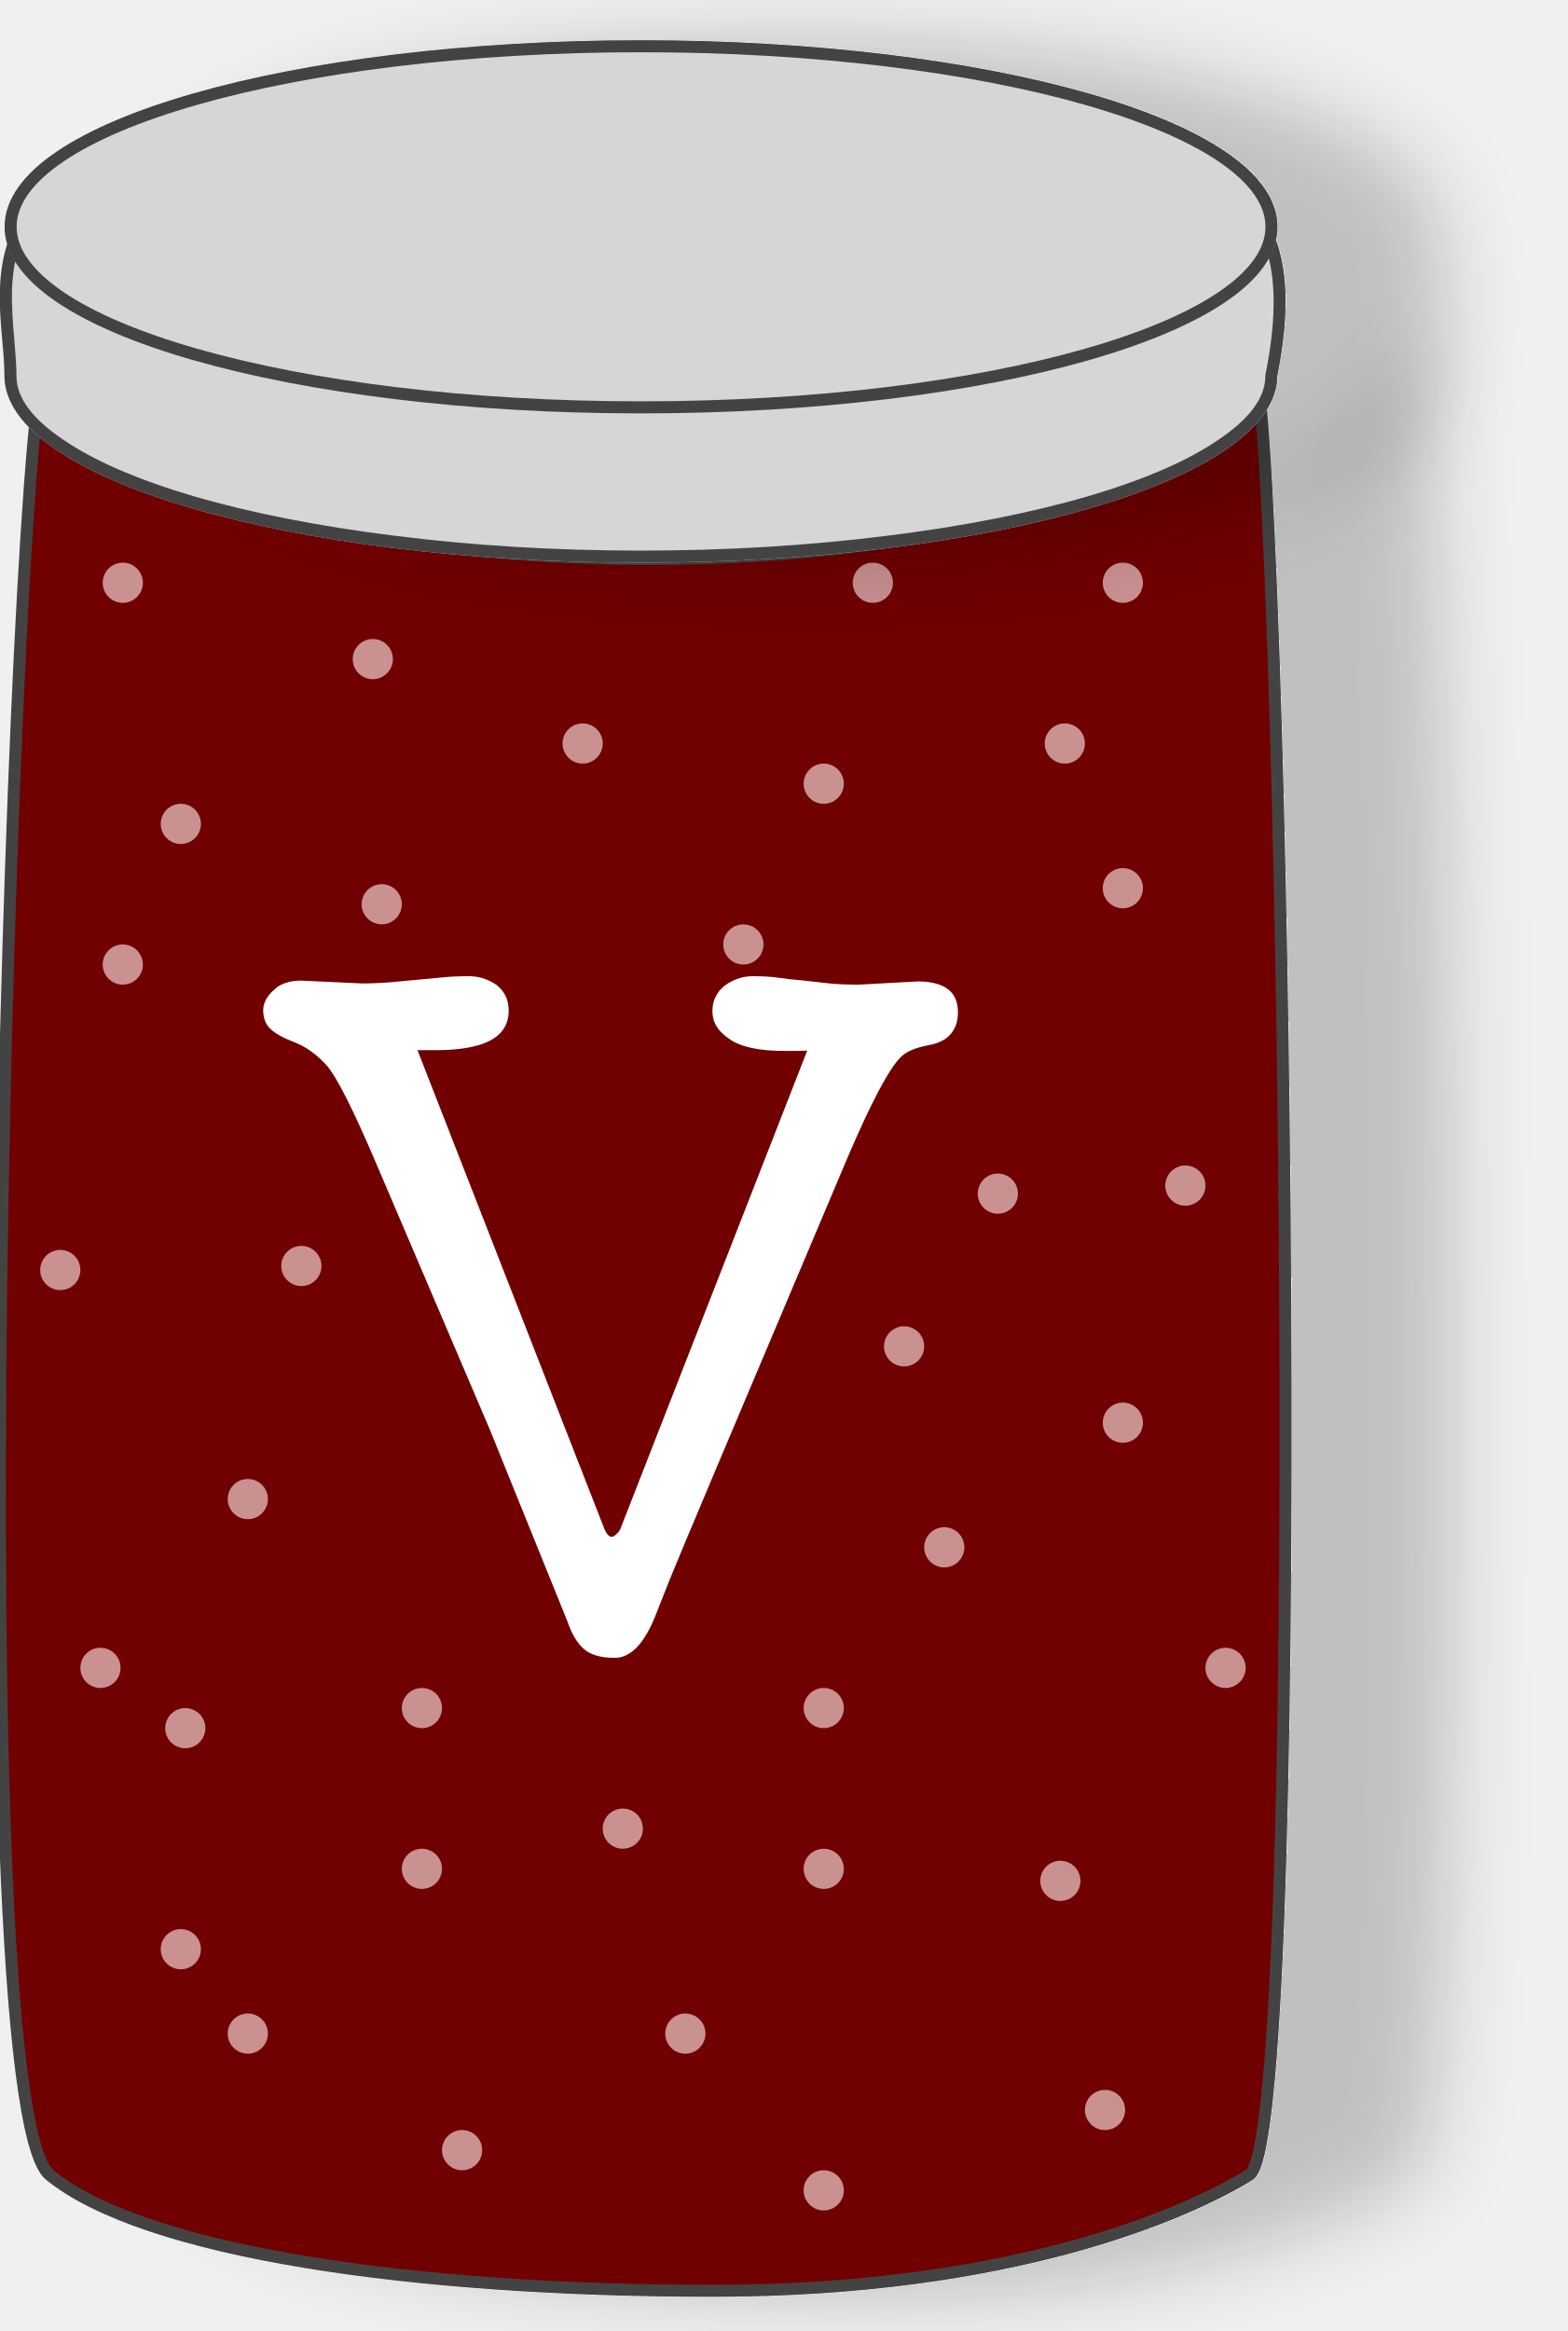
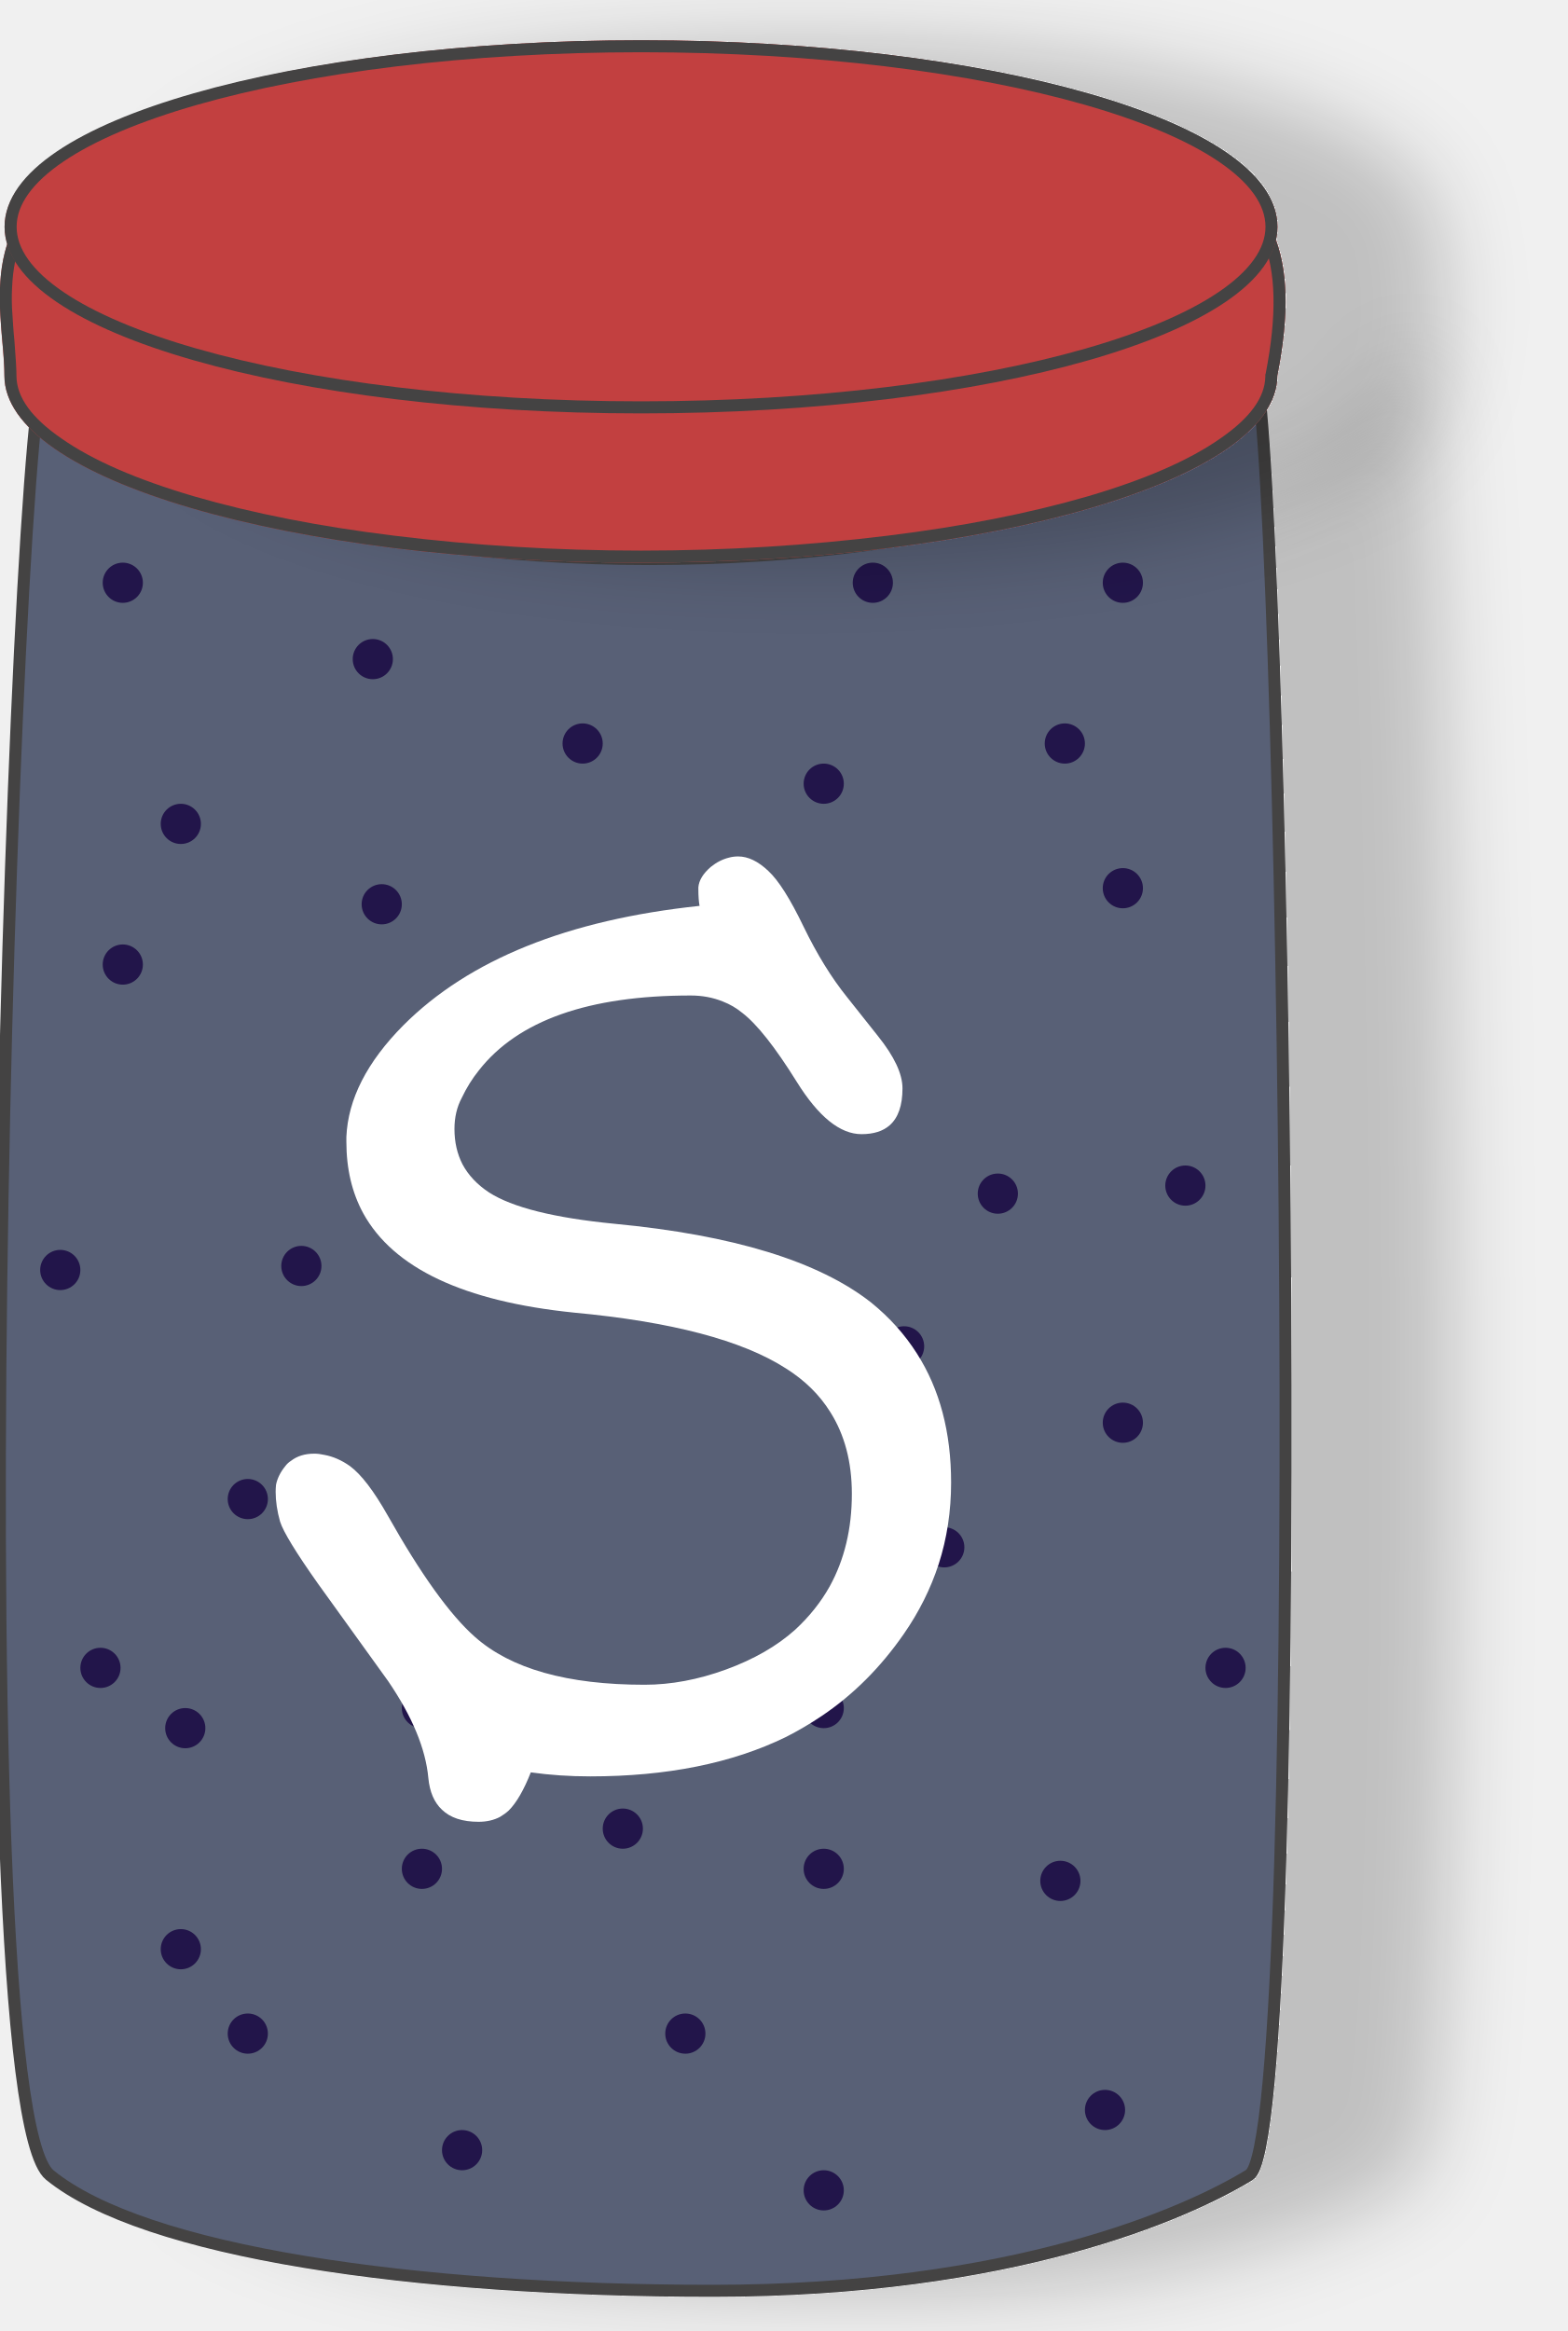
<svg xmlns="http://www.w3.org/2000/svg" width="39" height="58" viewBox="0 0 39 58" fill="none">
  <defs>
-     <filter id="filter_68_3_dd" x="-0.15" y="5.85" width="39.302" height="54.3" filterUnits="userSpaceOnUse" color-interpolation-filters="sRGB">
+     <filter id="filter_71_454_dd" x="-0.15" y="5.85" width="39.302" height="54.3" filterUnits="userSpaceOnUse" color-interpolation-filters="sRGB">
      <feFlood flood-opacity="0" result="BackgroundImageFix" />
      <feColorMatrix in="SourceAlpha" type="matrix" values="0 0 0 0 0 0 0 0 0 0 0 0 0 0 0 0 0 0 127 0" result="hardAlpha" />
      <feOffset dx="4" dy="0" />
      <feGaussianBlur stdDeviation="1" />
      <feComposite in2="hardAlpha" operator="out" k2="-1" k3="1" />
      <feColorMatrix type="matrix" values="0 0 0 0 0 0 0 0 0 0 0 0 0 0 0 0 0 0 0.2 0" />
      <feBlend mode="normal" in2="BackgroundImageFix" result="effect_dropShadow_1" />
      <feBlend mode="normal" in="SourceGraphic" in2="effect_dropShadow_1" result="shape" />
    </filter>
-     <filter id="filter_68_30_dd" x="0" y="-2" width="39" height="19" filterUnits="userSpaceOnUse" color-interpolation-filters="sRGB">
+     <filter id="filter_71_491_dd" x="0" y="-2" width="39" height="19" filterUnits="userSpaceOnUse" color-interpolation-filters="sRGB">
      <feFlood flood-opacity="0" result="BackgroundImageFix" />
      <feColorMatrix in="SourceAlpha" type="matrix" values="0 0 0 0 0 0 0 0 0 0 0 0 0 0 0 0 0 0 127 0" result="hardAlpha" />
      <feOffset dx="4" dy="0" />
      <feGaussianBlur stdDeviation="1" />
      <feComposite in2="hardAlpha" operator="out" k2="-1" k3="1" />
      <feColorMatrix type="matrix" values="0 0 0 0 0 0 0 0 0 0 0 0 0 0 0 0 0 0 0.2 0" />
      <feBlend mode="normal" in2="BackgroundImageFix" result="effect_dropShadow_1" />
      <feBlend mode="normal" in="SourceGraphic" in2="effect_dropShadow_1" result="shape" />
    </filter>
-     <clipPath id="clip68_1">
-       <rect id="банка1" width="39" height="58" fill="white" fill-opacity="0" />
+     <clipPath id="clip71_453">
+       <rect id="bankaSHigh" width="39" height="58" fill="white" fill-opacity="0" />
    </clipPath>
  </defs>
-   <rect id="банка1" width="39" height="58" fill="#FFFFFF" fill-opacity="0" />
-   <g clip-path="url(#clip68_1)">
-     <g filter="url(#filter_68_3_dd)">
-       <path id="Прямоугольник 32" d="M1.24 9.12C2.03 12 8.7 13.91 16.16 13.91C23.63 13.91 30.3 12 31.09 9.12C31.87 6.25 32.66 53.17 31.09 54.12C29.52 55.08 25.2 57 17.74 57C10.28 57 3.6 56.04 1.24 54.12C-1.12 52.21 0.46 6.25 1.24 9.12Z" fill="#710000" fill-opacity="1" fill-rule="evenodd" />
+   <rect id="bankaSHigh" width="39" height="58" fill="#FFFFFF" fill-opacity="0" />
+   <g clip-path="url(#clip71_453)">
+     <g filter="url(#filter_71_454_dd)">
+       <path id="Прямоугольник 32" d="M1.24 9.12C2.03 12 8.7 13.91 16.16 13.91C23.63 13.91 30.3 12 31.09 9.12C31.87 6.25 32.66 53.17 31.09 54.12C29.52 55.08 25.2 57 17.74 57C10.28 57 3.6 56.04 1.24 54.12C-1.12 52.21 0.46 6.25 1.24 9.12Z" fill="#586076" fill-opacity="1" fill-rule="evenodd" />
      <path id="Прямоугольник 32" d="M31.09 54.12C29.52 55.08 25.2 57 17.74 57C10.28 57 3.6 56.04 1.24 54.12C-1.12 52.21 0.46 6.25 1.24 9.12C2.03 12 8.7 13.91 16.16 13.91C23.63 13.91 30.3 12 31.09 9.12C31.87 6.25 32.66 53.17 31.09 54.12Z" stroke="#444343" stroke-opacity="1" stroke-width="0.3" />
    </g>
-     <circle id="Эллипс 15" cx="6.167" cy="50.6" r="0.5" fill="#CA9191" fill-opacity="1" />
-     <circle id="Эллипс 15" cx="23.5" cy="38.5" r="0.5" fill="#CA9191" fill-opacity="1" />
-     <circle id="Эллипс 15" cx="26.389" cy="46.8" r="0.5" fill="#CA9191" fill-opacity="1" />
-     <circle id="Эллипс 15" cx="17.056" cy="50.6" r="0.5" fill="#CA9191" fill-opacity="1" />
-     <circle id="Эллипс 15" cx="4.611" cy="43" r="0.5" fill="#CA9191" fill-opacity="1" />
-     <circle id="Эллипс 15" cx="10.5" cy="42.5" r="0.5" fill="#CA9191" fill-opacity="1" />
-     <circle id="Эллипс 15" cx="27.944" cy="35.4" r="0.5" fill="#CA9191" fill-opacity="1" />
-     <circle id="Эллипс 15" cx="24.833" cy="29.7" r="0.5" fill="#CA9191" fill-opacity="1" />
-     <circle id="Эллипс 15" cx="22.5" cy="33.5" r="0.5" fill="#CA9191" fill-opacity="1" />
-     <circle id="Эллипс 15" cx="1.5" cy="31.6" r="0.5" fill="#CA9191" fill-opacity="1" />
-     <circle id="Эллипс 15" cx="3.056" cy="24" r="0.5" fill="#CA9191" fill-opacity="1" />
-     <circle id="Эллипс 15" cx="20.5" cy="42.5" r="0.5" fill="#CA9191" fill-opacity="1" />
-     <circle id="Эллипс 15" cx="6.167" cy="37.3" r="0.5" fill="#CA9191" fill-opacity="1" />
-     <circle id="Эллипс 15" cx="27.944" cy="22.1" r="0.5" fill="#CA9191" fill-opacity="1" />
-     <circle id="Эллипс 15" cx="27.944" cy="14.5" r="0.5" fill="#CA9191" fill-opacity="1" />
-     <circle id="Эллипс 15" cx="21.722" cy="14.5" r="0.5" fill="#CA9191" fill-opacity="1" />
-     <circle id="Эллипс 15" cx="14.5" cy="18.5" r="0.5" fill="#CA9191" fill-opacity="1" />
-     <circle id="Эллипс 15" cx="9.278" cy="16.4" r="0.5" fill="#CA9191" fill-opacity="1" />
-     <circle id="Эллипс 15" cx="3.056" cy="14.5" r="0.5" fill="#CA9191" fill-opacity="1" />
-     <circle id="Эллипс 15" cx="18.5" cy="23.5" r="0.5" fill="#CA9191" fill-opacity="1" />
-     <circle id="Эллипс 15" cx="15.5" cy="45.5" r="0.5" fill="#CA9191" fill-opacity="1" />
-     <circle id="Эллипс 15" cx="11.5" cy="53.5" r="0.5" fill="#CA9191" fill-opacity="1" />
-     <circle id="Эллипс 15" cx="20.5" cy="54.5" r="0.5" fill="#CA9191" fill-opacity="1" />
-     <circle id="Эллипс 15" cx="27.5" cy="52.5" r="0.5" fill="#CA9191" fill-opacity="1" />
-     <circle id="Эллипс 15" cx="10.5" cy="46.5" r="0.5" fill="#CA9191" fill-opacity="1" />
-     <circle id="Эллипс 15" cx="20.5" cy="46.5" r="0.5" fill="#CA9191" fill-opacity="1" />
-     <circle id="Эллипс 15" cx="30.5" cy="41.5" r="0.5" fill="#CA9191" fill-opacity="1" />
-     <circle id="Эллипс 15" cx="29.5" cy="29.5" r="0.5" fill="#CA9191" fill-opacity="1" />
-     <circle id="Эллипс 15" cx="9.5" cy="22.5" r="0.5" fill="#CA9191" fill-opacity="1" />
-     <circle id="Эллипс 15" cx="2.5" cy="41.5" r="0.5" fill="#CA9191" fill-opacity="1" />
-     <circle id="Эллипс 15" cx="4.5" cy="48.5" r="0.5" fill="#CA9191" fill-opacity="1" />
-     <circle id="Эллипс 15" cx="7.5" cy="31.5" r="0.5" fill="#CA9191" fill-opacity="1" />
-     <circle id="Эллипс 15" cx="4.5" cy="20.5" r="0.5" fill="#CA9191" fill-opacity="1" />
-     <circle id="Эллипс 15" cx="26.5" cy="18.5" r="0.5" fill="#CA9191" fill-opacity="1" />
-     <circle id="Эллипс 15" cx="20.5" cy="19.5" r="0.5" fill="#CA9191" fill-opacity="1" />
-     <g filter="url(#filter_68_30_dd)">
-       <path id="Эллипс 14" d="M0.11 9.35C0.11 7.71 -0.96 4.61 3.44 3.78C5.9 3.32 12.82 4.71 15.95 4.71C24.7 4.71 33.46 1 31.79 9.35C31.79 11.92 24.7 14 15.95 14C7.2 14 0.11 11.92 0.11 9.35Z" fill="#D7D5D5" fill-opacity="1" fill-rule="evenodd" />
-       <path id="Эллипс 14" d="M31.79 9.35C31.79 11.92 24.7 14 15.95 14C7.2 14 0.11 11.92 0.11 9.35C0.11 9.1 0.09 8.82 0.06 8.51C-0.09 6.82 -0.29 4.48 3.44 3.78C4.88 3.51 7.84 3.87 10.68 4.22C12.7 4.47 14.65 4.71 15.95 4.71C18.16 4.71 20.38 4.47 22.43 4.25C28.47 3.6 33.03 3.11 31.79 9.35ZM31.49 9.32L31.49 9.35L31.49 9.37Q31.48 10.15 30.37 10.91Q29.21 11.72 27.07 12.35Q24.9 12.98 22.08 13.33Q19.15 13.7 15.95 13.7Q12.75 13.7 9.82 13.33Q7 12.98 4.83 12.35Q2.69 11.72 1.53 10.91Q0.42 10.15 0.41 9.37Q0.41 9.36 0.41 9.35Q0.41 9.09 0.36 8.49Q0.32 8.06 0.31 7.84Q0.29 7.47 0.3 7.17Q0.33 6.43 0.57 5.9Q0.64 5.75 0.72 5.61Q1 5.15 1.49 4.82Q2.24 4.31 3.5 4.08Q4.42 3.9 6.51 4.07Q7.36 4.14 8.52 4.27Q9.22 4.35 10.64 4.52Q12.65 4.77 13.55 4.86Q15.07 5.01 15.95 5.01Q17.43 5.01 19.28 4.86Q20.37 4.77 22.46 4.55Q23.94 4.39 24.64 4.33Q25.79 4.22 26.62 4.2Q28.63 4.13 29.75 4.5Q30.36 4.71 30.77 5.05Q30.91 5.17 31.02 5.3Q31.27 5.58 31.42 5.95Q31.93 7.13 31.5 9.29L31.49 9.32Z" fill="#444343" fill-opacity="1" fill-rule="evenodd" />
-       <ellipse id="Эллипс 14" cx="15.954" cy="5.643" rx="15.84" ry="4.643" fill="#D7D5D5" fill-opacity="1" />
+     <circle id="Эллипс 15" cx="6.167" cy="50.6" r="0.5" fill="#22154A" fill-opacity="1" />
+     <circle id="Эллипс 15" cx="23.5" cy="38.5" r="0.5" fill="#22154A" fill-opacity="1" />
+     <circle id="Эллипс 15" cx="26.389" cy="46.8" r="0.5" fill="#22154A" fill-opacity="1" />
+     <circle id="Эллипс 15" cx="17.056" cy="50.6" r="0.5" fill="#22154A" fill-opacity="1" />
+     <circle id="Эллипс 15" cx="4.611" cy="43" r="0.5" fill="#22154A" fill-opacity="1" />
+     <circle id="Эллипс 15" cx="10.5" cy="42.5" r="0.5" fill="#22154A" fill-opacity="1" />
+     <circle id="Эллипс 15" cx="27.944" cy="35.4" r="0.5" fill="#22154A" fill-opacity="1" />
+     <circle id="Эллипс 15" cx="24.833" cy="29.7" r="0.5" fill="#22154A" fill-opacity="1" />
+     <circle id="Эллипс 15" cx="22.5" cy="33.5" r="0.5" fill="#22154A" fill-opacity="1" />
+     <circle id="Эллипс 15" cx="1.5" cy="31.6" r="0.5" fill="#22154A" fill-opacity="1" />
+     <circle id="Эллипс 15" cx="3.056" cy="24" r="0.5" fill="#22154A" fill-opacity="1" />
+     <circle id="Эллипс 15" cx="20.5" cy="42.5" r="0.5" fill="#22154A" fill-opacity="1" />
+     <circle id="Эллипс 15" cx="6.167" cy="37.3" r="0.5" fill="#22154A" fill-opacity="1" />
+     <circle id="Эллипс 15" cx="27.944" cy="22.1" r="0.5" fill="#22154A" fill-opacity="1" />
+     <circle id="Эллипс 15" cx="27.944" cy="14.5" r="0.5" fill="#22154A" fill-opacity="1" />
+     <circle id="Эллипс 15" cx="21.722" cy="14.5" r="0.5" fill="#22154A" fill-opacity="1" />
+     <circle id="Эллипс 15" cx="14.5" cy="18.5" r="0.5" fill="#22154A" fill-opacity="1" />
+     <circle id="Эллипс 15" cx="9.278" cy="16.4" r="0.5" fill="#22154A" fill-opacity="1" />
+     <circle id="Эллипс 15" cx="3.056" cy="14.5" r="0.5" fill="#22154A" fill-opacity="1" />
+     <circle id="Эллипс 15" cx="18.5" cy="23.5" r="0.5" fill="#22154A" fill-opacity="1" />
+     <circle id="Эллипс 15" cx="15.5" cy="45.5" r="0.5" fill="#22154A" fill-opacity="1" />
+     <circle id="Эллипс 15" cx="11.5" cy="53.5" r="0.5" fill="#22154A" fill-opacity="1" />
+     <circle id="Эллипс 15" cx="20.5" cy="54.5" r="0.5" fill="#22154A" fill-opacity="1" />
+     <circle id="Эллипс 15" cx="27.5" cy="52.5" r="0.5" fill="#22154A" fill-opacity="1" />
+     <circle id="Эллипс 15" cx="10.5" cy="46.5" r="0.5" fill="#22154A" fill-opacity="1" />
+     <circle id="Эллипс 15" cx="20.5" cy="46.5" r="0.5" fill="#22154A" fill-opacity="1" />
+     <circle id="Эллипс 15" cx="30.5" cy="41.5" r="0.5" fill="#22154A" fill-opacity="1" />
+     <circle id="Эллипс 15" cx="29.5" cy="29.5" r="0.5" fill="#22154A" fill-opacity="1" />
+     <circle id="Эллипс 15" cx="9.5" cy="22.5" r="0.5" fill="#22154A" fill-opacity="1" />
+     <circle id="Эллипс 15" cx="2.5" cy="41.5" r="0.5" fill="#22154A" fill-opacity="1" />
+     <circle id="Эллипс 15" cx="4.5" cy="48.5" r="0.5" fill="#22154A" fill-opacity="1" />
+     <circle id="Эллипс 15" cx="7.5" cy="31.5" r="0.5" fill="#22154A" fill-opacity="1" />
+     <circle id="Эллипс 15" cx="4.5" cy="20.5" r="0.5" fill="#22154A" fill-opacity="1" />
+     <circle id="Эллипс 15" cx="26.5" cy="18.5" r="0.5" fill="#22154A" fill-opacity="1" />
+     <circle id="Эллипс 15" cx="20.5" cy="19.5" r="0.5" fill="#22154A" fill-opacity="1" />
+     <g filter="url(#filter_71_491_dd)">
+       <path id="Эллипс 14" d="M0.11 9.35C0.11 7.71 -0.96 4.61 3.44 3.78C5.9 3.32 12.82 4.71 15.95 4.71C24.7 4.71 33.46 1 31.79 9.35C31.79 11.92 24.7 14 15.95 14C7.2 14 0.11 11.92 0.11 9.35Z" fill="#C24040" fill-opacity="1" fill-rule="evenodd" />
+       <path id="Эллипс 14" d="M31.79 9.35C31.79 11.92 24.7 14 15.95 14C7.2 14 0.11 11.92 0.11 9.35C0.11 9.1 0.09 8.82 0.06 8.51C-0.09 6.82 -0.29 4.48 3.44 3.78C4.88 3.51 7.84 3.87 10.68 4.22C12.7 4.47 14.65 4.71 15.95 4.71C18.16 4.71 20.38 4.47 22.43 4.25C28.47 3.6 33.03 3.11 31.79 9.35ZM31.49 9.32L31.49 9.35L31.49 9.37C31.48 9.89 31.11 10.4 30.37 10.91C29.6 11.45 28.5 11.93 27.07 12.35C25.62 12.77 23.96 13.1 22.08 13.33C20.13 13.57 18.09 13.7 15.95 13.7C13.81 13.7 11.77 13.57 9.82 13.33C7.94 13.1 6.28 12.77 4.83 12.35C3.4 11.93 2.3 11.45 1.53 10.91C0.79 10.4 0.42 9.89 0.41 9.37C0.41 9.36 0.41 9.36 0.41 9.35C0.41 9.18 0.39 8.89 0.36 8.49C0.33 8.2 0.32 7.98 0.31 7.84C0.29 7.59 0.29 7.37 0.3 7.17C0.32 6.67 0.41 6.25 0.57 5.9C0.61 5.8 0.66 5.7 0.72 5.61C0.91 5.3 1.17 5.04 1.49 4.82C1.99 4.48 2.66 4.23 3.5 4.08C4.11 3.96 5.12 3.96 6.51 4.07C7.08 4.11 7.75 4.18 8.52 4.27C8.99 4.32 9.69 4.4 10.64 4.52C11.98 4.68 12.95 4.8 13.55 4.86C14.56 4.96 15.36 5.01 15.95 5.01C16.94 5.01 18.05 4.96 19.28 4.86C20 4.8 21.06 4.7 22.46 4.55C23.45 4.44 24.18 4.37 24.64 4.33C25.41 4.26 26.07 4.21 26.62 4.2C27.96 4.15 29 4.26 29.75 4.5C30.16 4.64 30.5 4.82 30.77 5.05C30.86 5.13 30.94 5.21 31.02 5.3C31.19 5.49 31.32 5.7 31.42 5.95C31.76 6.74 31.78 7.85 31.5 9.29L31.49 9.32Z" fill="#444343" fill-opacity="1" fill-rule="evenodd" />
+       <ellipse id="Эллипс 14" cx="15.954" cy="5.643" rx="15.84" ry="4.643" fill="#C24040" fill-opacity="1" />
      <ellipse id="Эллипс 14" cx="15.954" cy="5.643" rx="15.69" ry="4.493" stroke="#444343" stroke-opacity="1" stroke-width="0.3" />
    </g>
-     <path id="V" d="M23.7 24.72Q23.46 24.42 22.84 24.42L21.37 24.5Q20.87 24.5 20.55 24.46Q20.22 24.42 19.93 24.39Q19.65 24.37 19.39 24.33Q19.12 24.29 18.74 24.29Q18.58 24.29 18.43 24.33Q18.22 24.39 18.04 24.52Q17.9 24.63 17.82 24.78Q17.73 24.94 17.73 25.16Q17.73 25.25 17.75 25.34Q17.82 25.63 18.15 25.85Q18.56 26.15 19.54 26.15L19.81 26.15Q19.94 26.15 20.09 26.14L15.44 38.04Q15.4 38.14 15.28 38.22Q15.25 38.24 15.22 38.24Q15.13 38.24 15.04 38.04L10.39 26.13L10.84 26.13Q12.26 26.13 12.57 25.54Q12.66 25.37 12.66 25.16Q12.66 24.87 12.52 24.68Q12.45 24.58 12.36 24.51Q12.22 24.41 12.07 24.36Q11.89 24.29 11.67 24.29Q11.29 24.29 11.01 24.32L9.72 24.44Q9.37 24.47 9.01 24.47L7.49 24.4Q7.16 24.4 6.93 24.54Q6.87 24.58 6.82 24.63Q6.6 24.82 6.56 25.04Q6.55 25.09 6.55 25.14Q6.55 25.36 6.66 25.52Q6.68 25.56 6.72 25.59Q6.88 25.76 7.32 25.93Q7.76 26.1 8.13 26.51Q8.5 26.93 9.35 28.92L12.19 35.57L14.12 40.34Q14.28 40.81 14.53 41.03Q14.78 41.25 15.29 41.25Q15.35 41.25 15.42 41.24Q15.93 41.14 16.3 40.23L16.66 39.32Q16.9 38.71 21.09 28.81Q21.98 26.73 22.42 26.3Q22.62 26.1 23.09 26.01Q23.51 25.94 23.69 25.69Q23.84 25.49 23.84 25.19Q23.84 24.9 23.7 24.72Z" fill="#FFFFFF" fill-opacity="1" fill-rule="evenodd" />
+     <path id="S" d="M17.38 22.11Q17.38 22.39 17.41 22.54Q12.49 23.06 10.04 25.51Q8.68 26.88 8.62 28.29Q8.62 28.35 8.62 28.41Q8.62 29.42 9.04 30.19Q10.17 32.24 14.28 32.66Q17.93 33 19.56 34.05Q20.26 34.49 20.66 35.13Q21.2 35.98 21.2 37.17Q21.2 38.47 20.65 39.47Q20.32 40.06 19.79 40.55Q19.11 41.16 18.07 41.54Q17.03 41.92 16.04 41.92Q13.16 41.92 11.82 40.73Q10.89 39.91 9.65 37.71Q9.13 36.79 8.71 36.48Q8.4 36.26 8.07 36.2Q7.94 36.17 7.82 36.17Q7.47 36.17 7.24 36.35Q7.16 36.4 7.1 36.48Q6.92 36.7 6.87 36.94Q6.86 37.03 6.86 37.12Q6.86 37.47 6.97 37.86Q7.09 38.24 7.91 39.4L9.66 41.83Q10.56 43.15 10.66 44.24Q10.71 44.76 11 45.03Q11.31 45.33 11.91 45.33Q12.21 45.33 12.44 45.21Q12.56 45.14 12.66 45.05Q12.95 44.76 13.21 44.1Q13.92 44.2 14.69 44.2Q17.55 44.2 19.56 43.22Q20.03 42.98 20.46 42.69Q21.63 41.9 22.49 40.66Q23.06 39.84 23.36 38.92Q23.67 37.96 23.67 36.89Q23.67 35.01 22.82 33.68Q22.37 32.97 21.68 32.41Q19.72 30.87 15.29 30.45Q13.04 30.23 12.17 29.67Q11.73 29.38 11.51 28.97Q11.31 28.58 11.31 28.09Q11.31 27.66 11.49 27.32Q11.67 26.94 11.92 26.63Q13.38 24.77 17.19 24.77Q17.62 24.77 17.99 24.92Q18.25 25.02 18.47 25.2Q19.02 25.62 19.83 26.92Q20.64 28.22 21.44 28.22Q21.89 28.22 22.14 28Q22.46 27.72 22.46 27.08Q22.46 26.54 21.85 25.78L21.08 24.81Q20.5 24.09 20 23.06Q19.5 22.02 19.12 21.67Q18.74 21.31 18.37 21.31Q18.25 21.31 18.14 21.34Q17.9 21.4 17.69 21.57Q17.4 21.82 17.38 22.08Q17.38 22.1 17.38 22.11Z" fill="#FFFFFF" fill-opacity="1" fill-rule="evenodd" />
  </g>
</svg>
